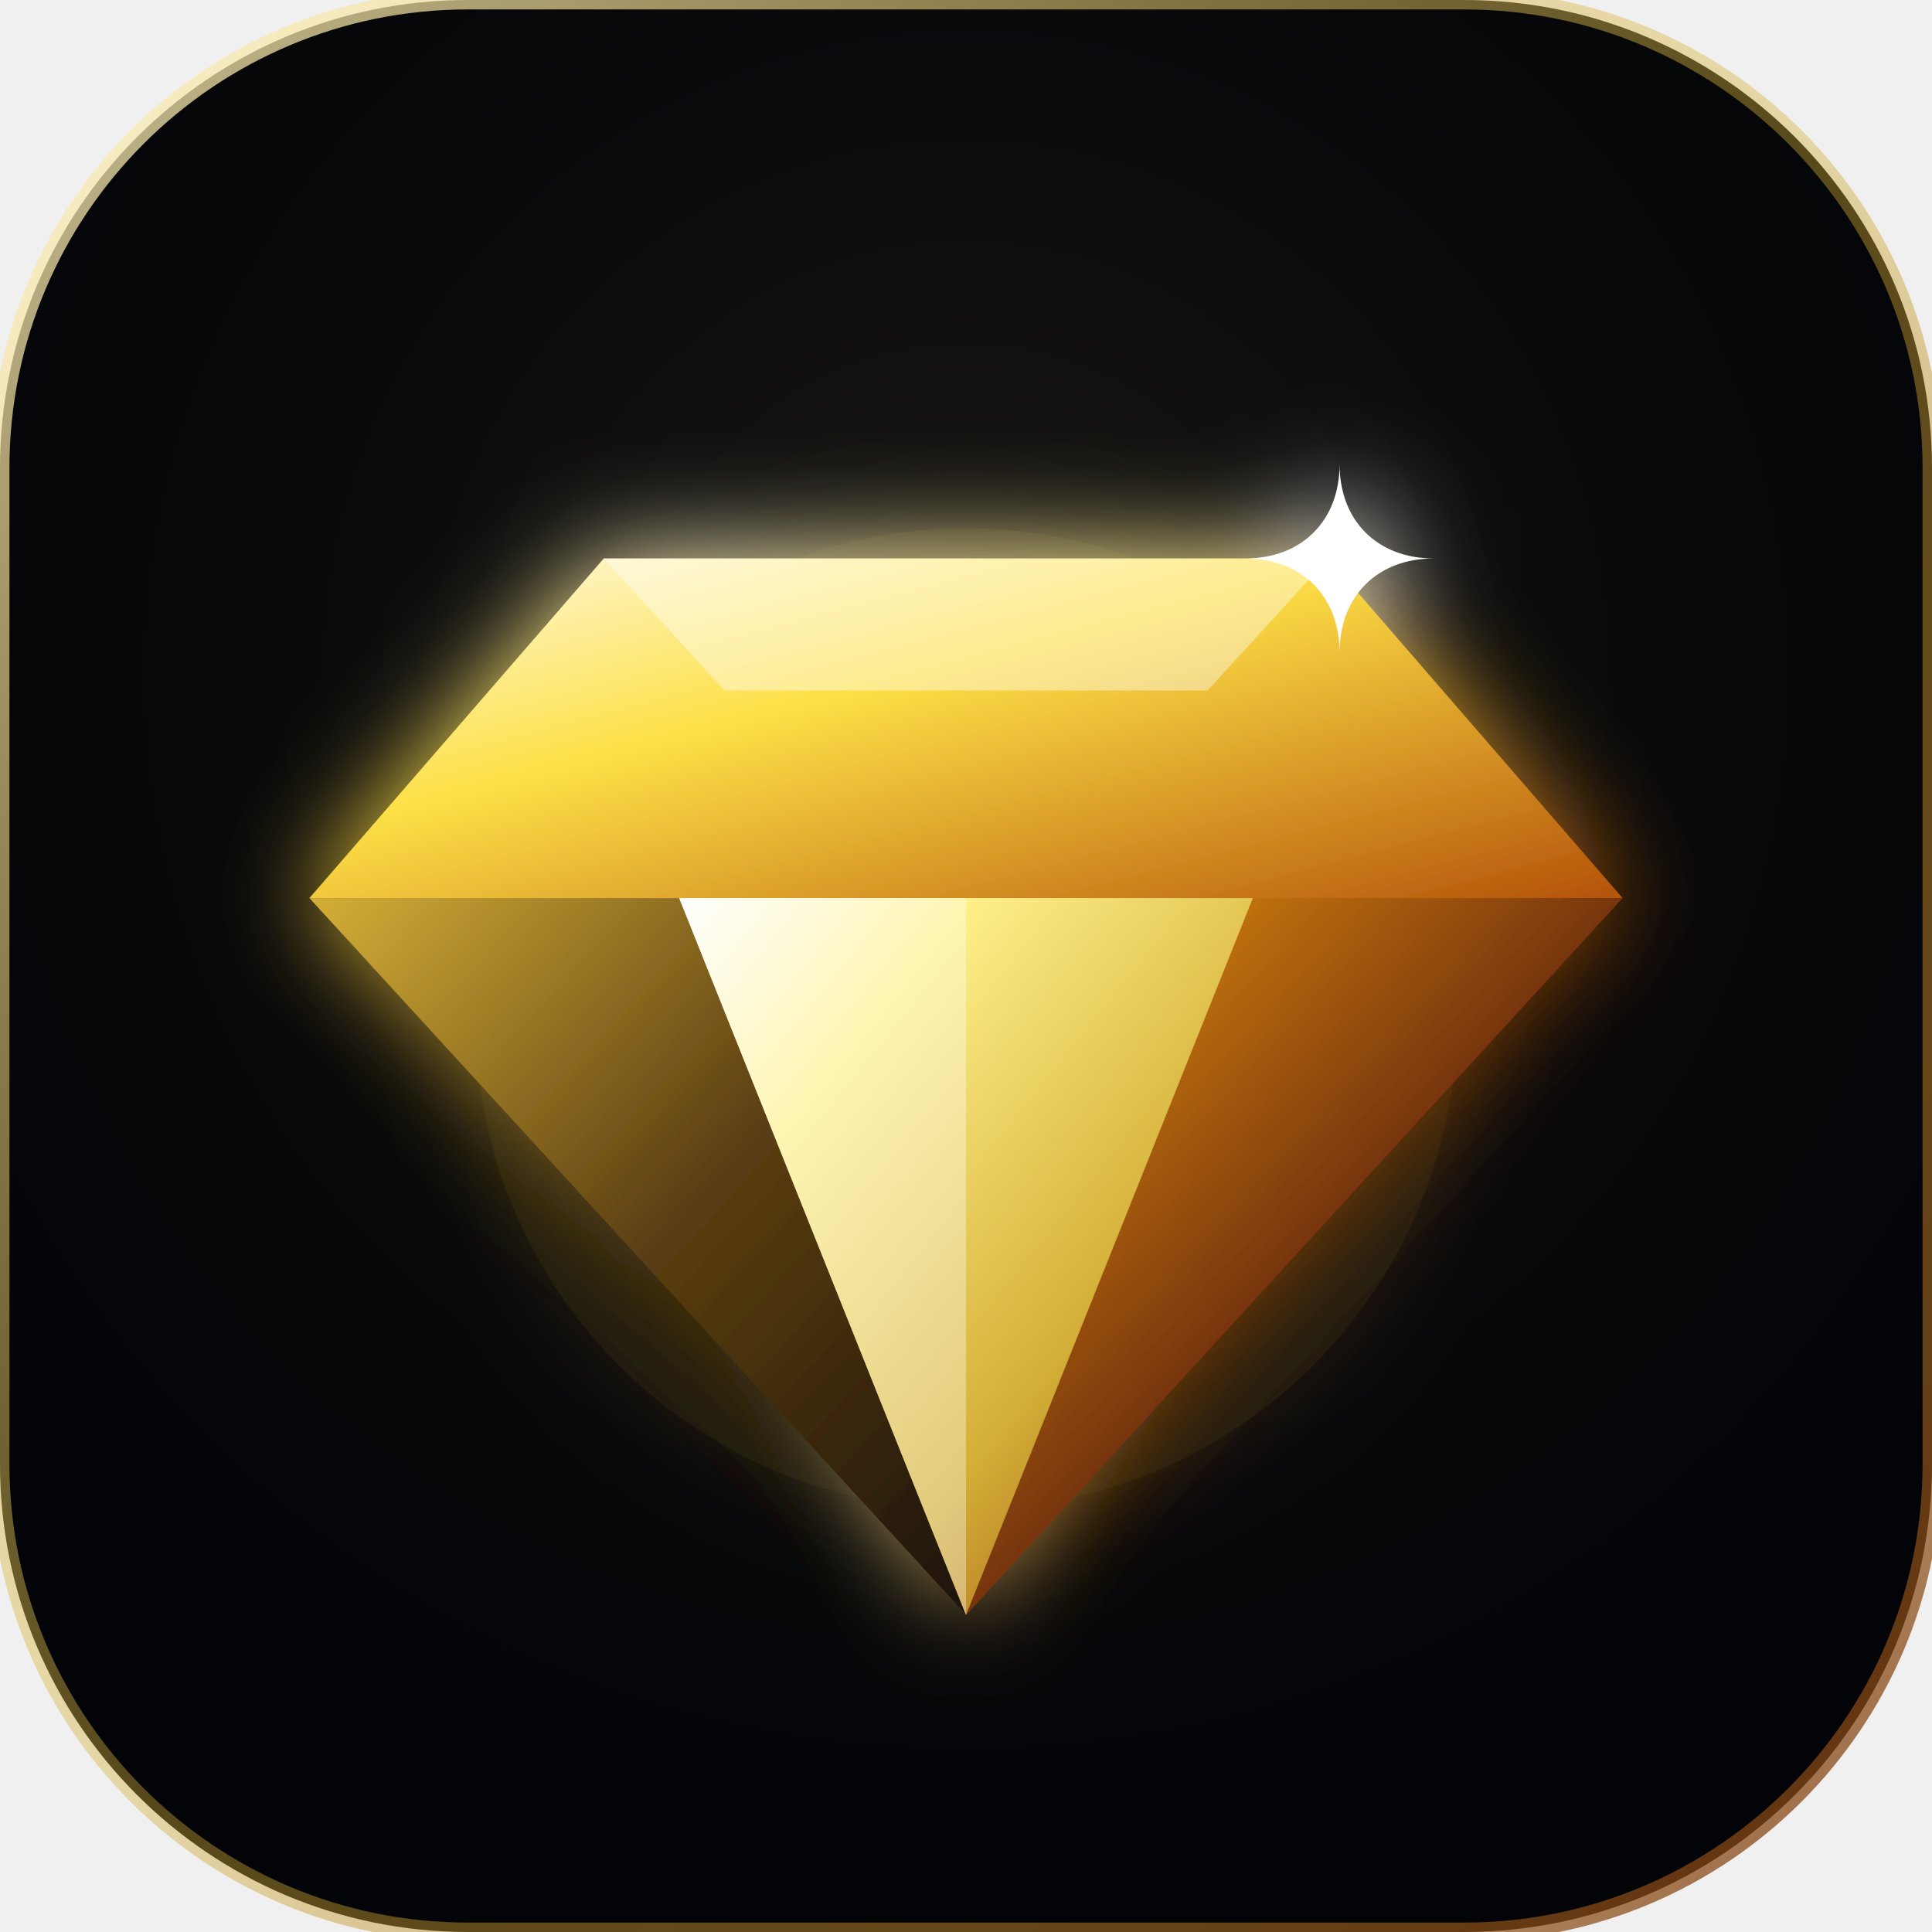
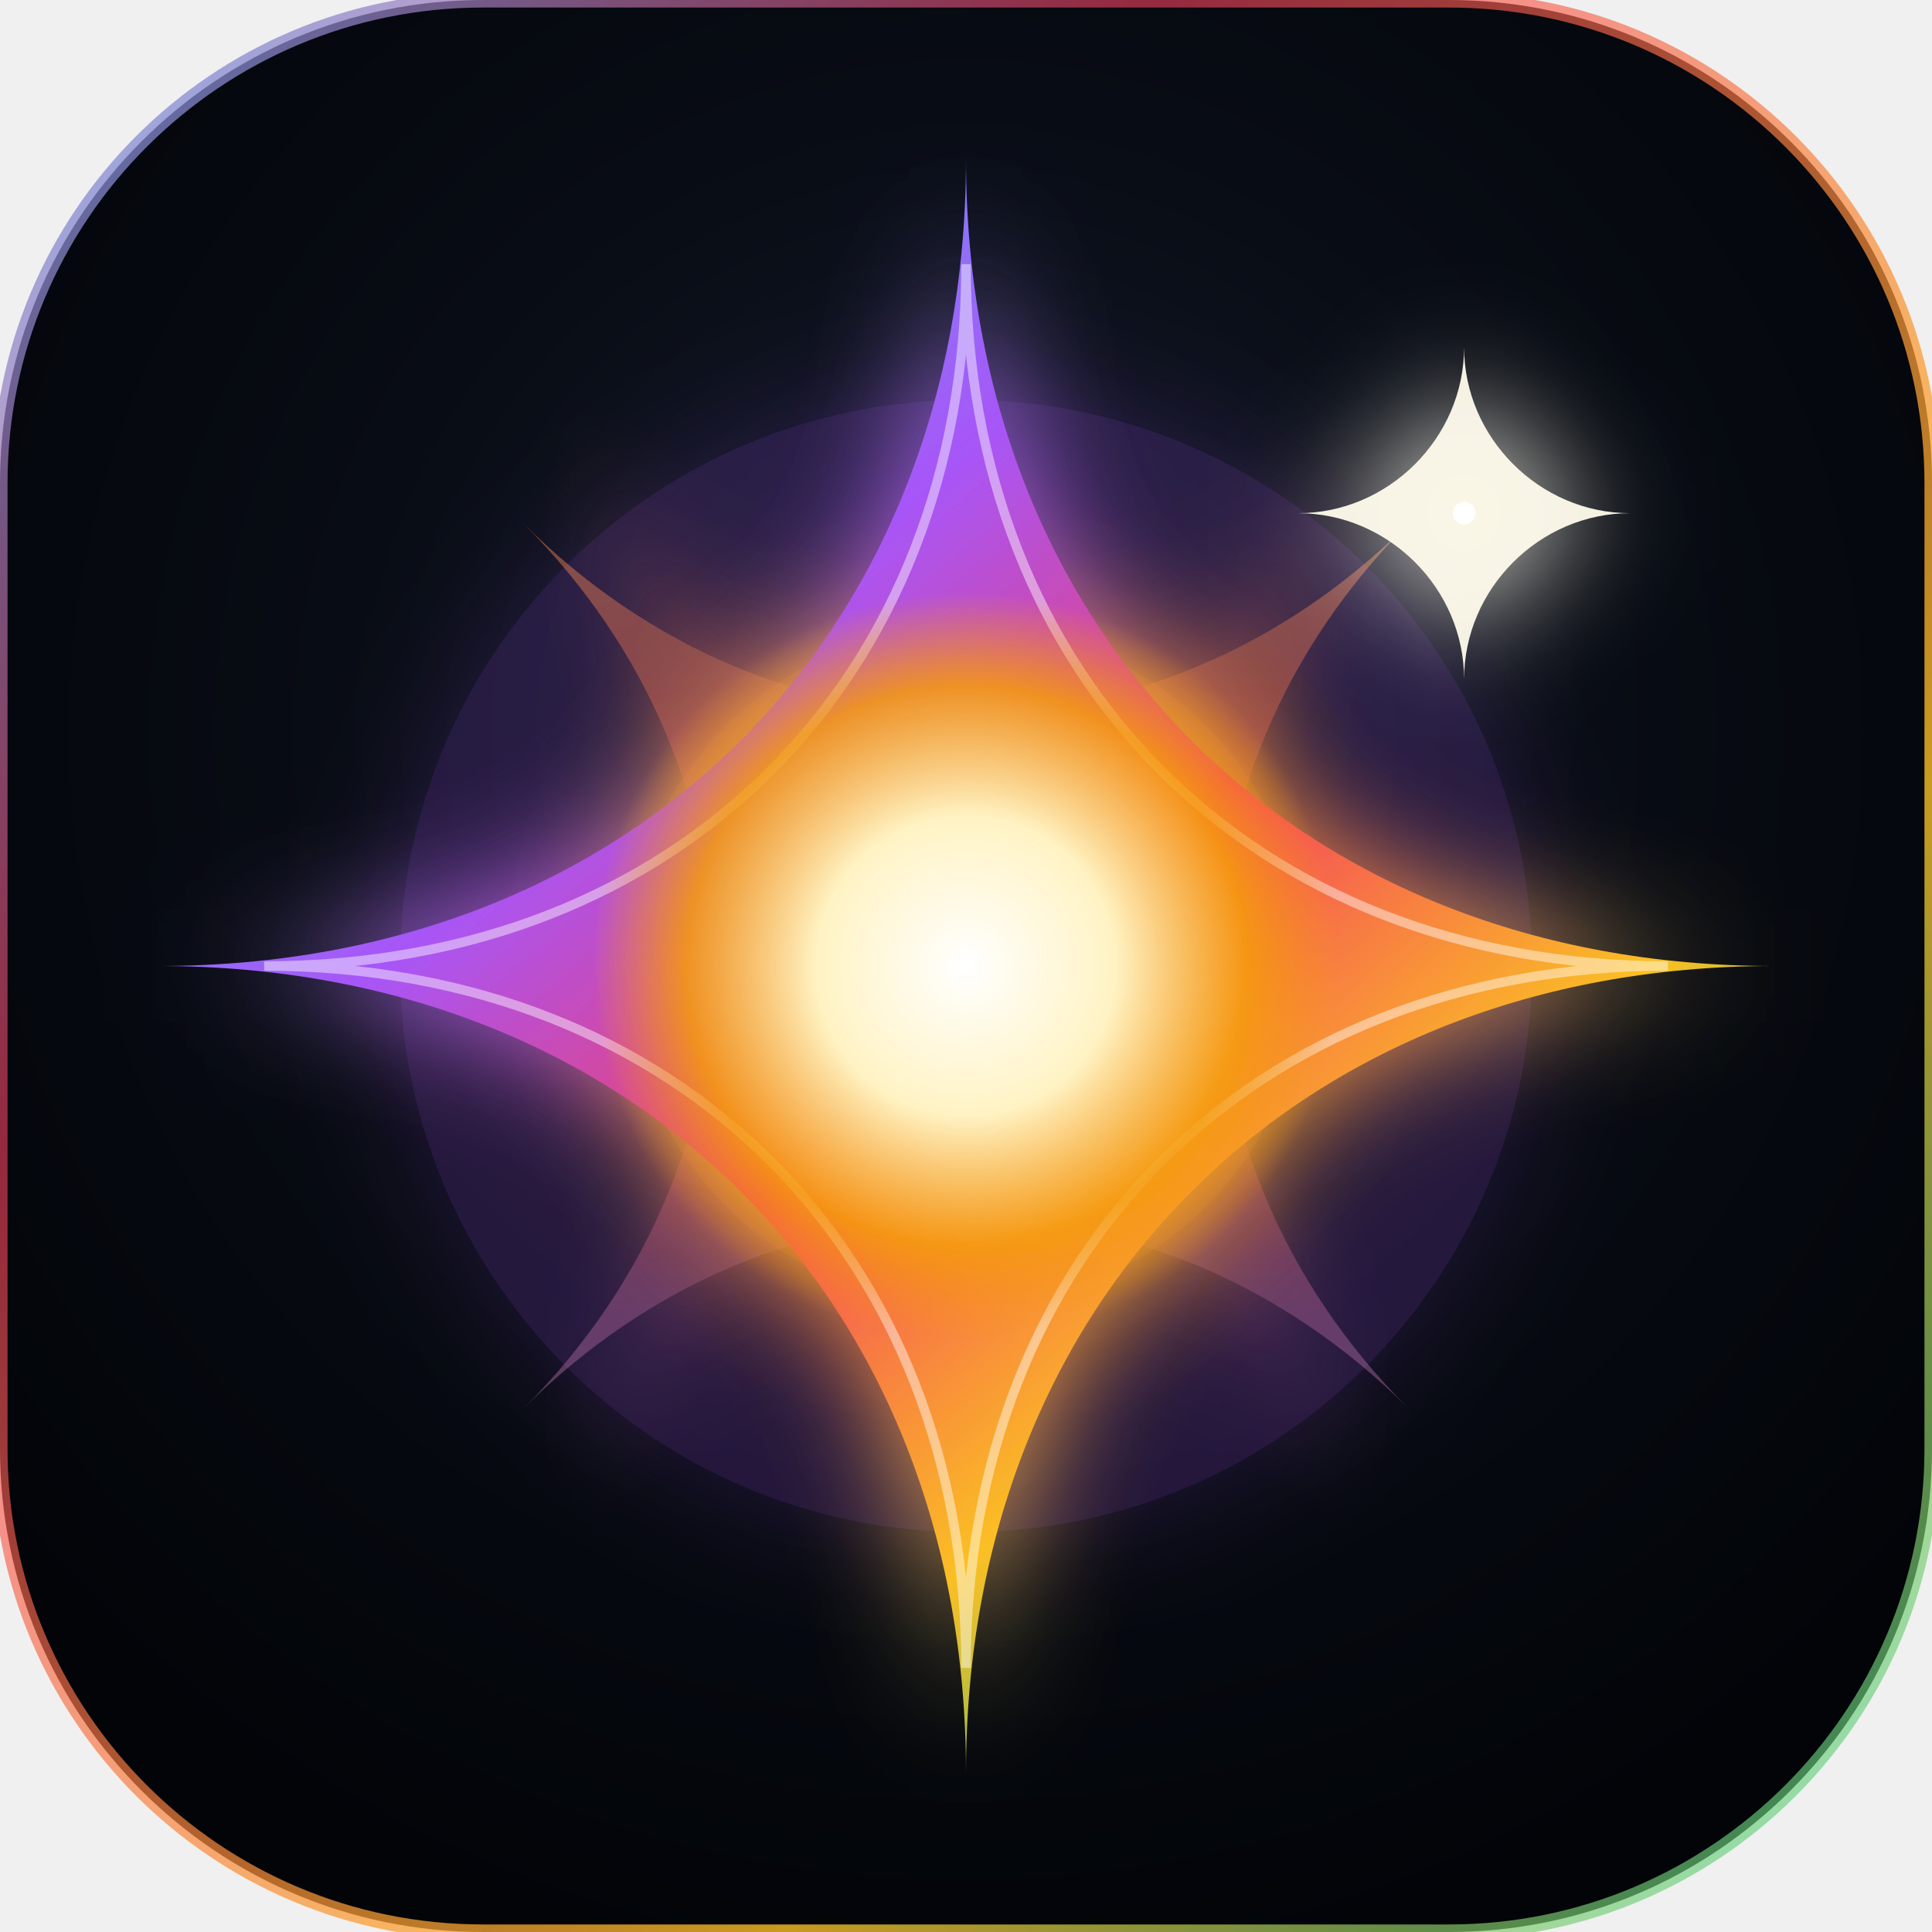
<svg xmlns="http://www.w3.org/2000/svg" viewBox="0 0 512 512" width="512" height="512">
  <defs>
-     <radialGradient id="obsidianBg" cx="50%" cy="35%" r="65%">
-       <stop offset="0%" stop-color="#181714" />
-       <stop offset="60%" stop-color="#08080a" />
+     <radialGradient id="nebulaBg" cx="50%" cy="38%" r="65%">
+       <stop offset="0%" stop-color="#131a2a" />
+       <stop offset="50%" stop-color="#080c14" />
      <stop offset="100%" stop-color="#020408" />
    </radialGradient>
-     <linearGradient id="goldRim" x1="0%" y1="0%" x2="100%" y2="100%">
-       <stop offset="0%" stop-color="#FFF3C4" stop-opacity="0.8" />
-       <stop offset="50%" stop-color="#D4AF37" stop-opacity="0.4" />
-       <stop offset="100%" stop-color="#78350F" stop-opacity="0.8" />
+     <linearGradient id="rimStroke" x1="0%" y1="0%" x2="100%" y2="100%">
+       <stop offset="0%" stop-color="#60A5FA" stop-opacity="0.8" />
+       <stop offset="30%" stop-color="#F43F5E" stop-opacity="0.6" />
+       <stop offset="70%" stop-color="#FBBF24" stop-opacity="0.8" />
+       <stop offset="100%" stop-color="#34D399" stop-opacity="0.6" />
    </linearGradient>
-     <linearGradient id="facetTop" x1="0%" y1="0%" x2="100%" y2="100%">
-       <stop offset="0%" stop-color="#FFFBEB" />
-       <stop offset="40%" stop-color="#FDE047" />
-       <stop offset="100%" stop-color="#B45309" />
+     <linearGradient id="primeSpectrum" x1="15%" y1="10%" x2="85%" y2="90%">
+       <stop offset="0%" stop-color="#60A5FA" />
+       <stop offset="28%" stop-color="#A855F7" />
+       <stop offset="52%" stop-color="#F43F5E" />
+       <stop offset="76%" stop-color="#FBBF24" />
+       <stop offset="100%" stop-color="#10B981" />
    </linearGradient>
-     <linearGradient id="facetLeftDark" x1="0%" y1="0%" x2="100%" y2="100%">
-       <stop offset="0%" stop-color="#D4AF37" />
-       <stop offset="50%" stop-color="#5B3E12" />
-       <stop offset="100%" stop-color="#1C1409" />
+     <radialGradient id="solarCore" cx="50%" cy="50%" r="45%">
+       <stop offset="0%" stop-color="#FFFFFF" />
+       <stop offset="40%" stop-color="#FFF3C4" />
+       <stop offset="75%" stop-color="#F59E0B" stop-opacity="0.85" />
+       <stop offset="100%" stop-color="#F59E0B" stop-opacity="0" />
+     </radialGradient>
+     <linearGradient id="flareGrad" x1="0%" y1="0%" x2="100%" y2="100%">
+       <stop offset="0%" stop-color="#FDE047" />
+       <stop offset="50%" stop-color="#F43F5E" />
+       <stop offset="100%" stop-color="#60A5FA" />
    </linearGradient>
-     <linearGradient id="facetRightDark" x1="0%" y1="0%" x2="100%" y2="100%">
-       <stop offset="0%" stop-color="#F59E0B" />
-       <stop offset="50%" stop-color="#78350F" />
-       <stop offset="100%" stop-color="#261A0B" />
-     </linearGradient>
-     <linearGradient id="facetCenterGold" x1="0%" y1="0%" x2="100%" y2="100%">
-       <stop offset="0%" stop-color="#FFFFFF" />
-       <stop offset="25%" stop-color="#FEF08A" />
-       <stop offset="65%" stop-color="#D4AF37" />
-       <stop offset="100%" stop-color="#92400E" />
-     </linearGradient>
-     <filter id="goldAura" x="-20%" y="-20%" width="140%" height="140%">
-       <feGaussianBlur stdDeviation="14" result="blur" />
+     <filter id="ultraGlow" x="-25%" y="-25%" width="150%" height="150%">
+       <feGaussianBlur stdDeviation="16" result="blur" />
      <feComposite in="SourceGraphic" in2="blur" operator="over" />
    </filter>
  </defs>
-   <rect width="512" height="512" rx="124" fill="url(#obsidianBg)" stroke="url(#goldRim)" stroke-width="5" />
-   <circle cx="256" cy="270" r="130" fill="#D4AF37" opacity="0.12" filter="url(#goldAura)" />
-   <g filter="url(#goldAura)" transform="translate(0, 8)">
-     <polygon points="160,140 352,140 430,230 82,230" fill="url(#facetTop)" />
-     <polygon points="160,140 352,140 320,175 192,175" fill="#FFFFFF" opacity="0.4" />
-     <polygon points="82,230 256,420 180,230" fill="url(#facetLeftDark)" />
-     <polygon points="430,230 256,420 332,230" fill="url(#facetRightDark)" />
-     <polygon points="180,230 332,230 256,420" fill="url(#facetCenterGold)" />
-     <polygon points="180,230 256,230 256,420" fill="#FFFFFF" opacity="0.35" />
-     <path d="M355 115 C355 130 345 140 330 140 C345 140 355 150 355 165 C355 150 365 140 380 140 C365 140 355 130 355 115 Z" fill="#FFFFFF" />
+   <rect width="512" height="512" rx="128" fill="url(#nebulaBg)" stroke="url(#rimStroke)" stroke-width="4" />
+   <circle cx="256" cy="256" r="150" fill="#A855F7" opacity="0.18" filter="url(#ultraGlow)" />
+   <circle cx="256" cy="256" r="90" fill="#FBBF24" opacity="0.22" filter="url(#ultraGlow)" />
+   <g opacity="0.45" filter="url(#ultraGlow)" transform="rotate(45 256 256)">
+     <path d="M256 90 C256 185 185 256 90 256 C185 256 256 327 256 422 C256 327 327 256 422 256 C327 256 256 185 256 90 Z" fill="url(#flareGrad)" />
+   </g>
+   <g filter="url(#ultraGlow)">
+     <path d="M256 42 C256 168 168 256 42 256 C168 256 256 344 256 470 C256 344 344 256 470 256 C344 256 256 168 256 42 Z" fill="url(#primeSpectrum)" />
+     <path d="M256 70 C256 180 180 256 70 256 C180 256 256 332 256 442 C256 332 332 256 442 256 C332 256 256 180 256 70 Z" fill="none" stroke="#FFFFFF" stroke-width="2.5" stroke-opacity="0.45" />
+     <circle cx="256" cy="256" r="110" fill="url(#solarCore)" />
+     <path d="M388 92 C388 116 368 136 344 136 C368 136 388 156 388 180 C388 156 408 136 432 136 C408 136 388 116 388 92 Z" fill="#FFFBEB" opacity="0.95" />
+     <circle cx="388" cy="136" r="3" fill="#FFFFFF" />
  </g>
</svg>
